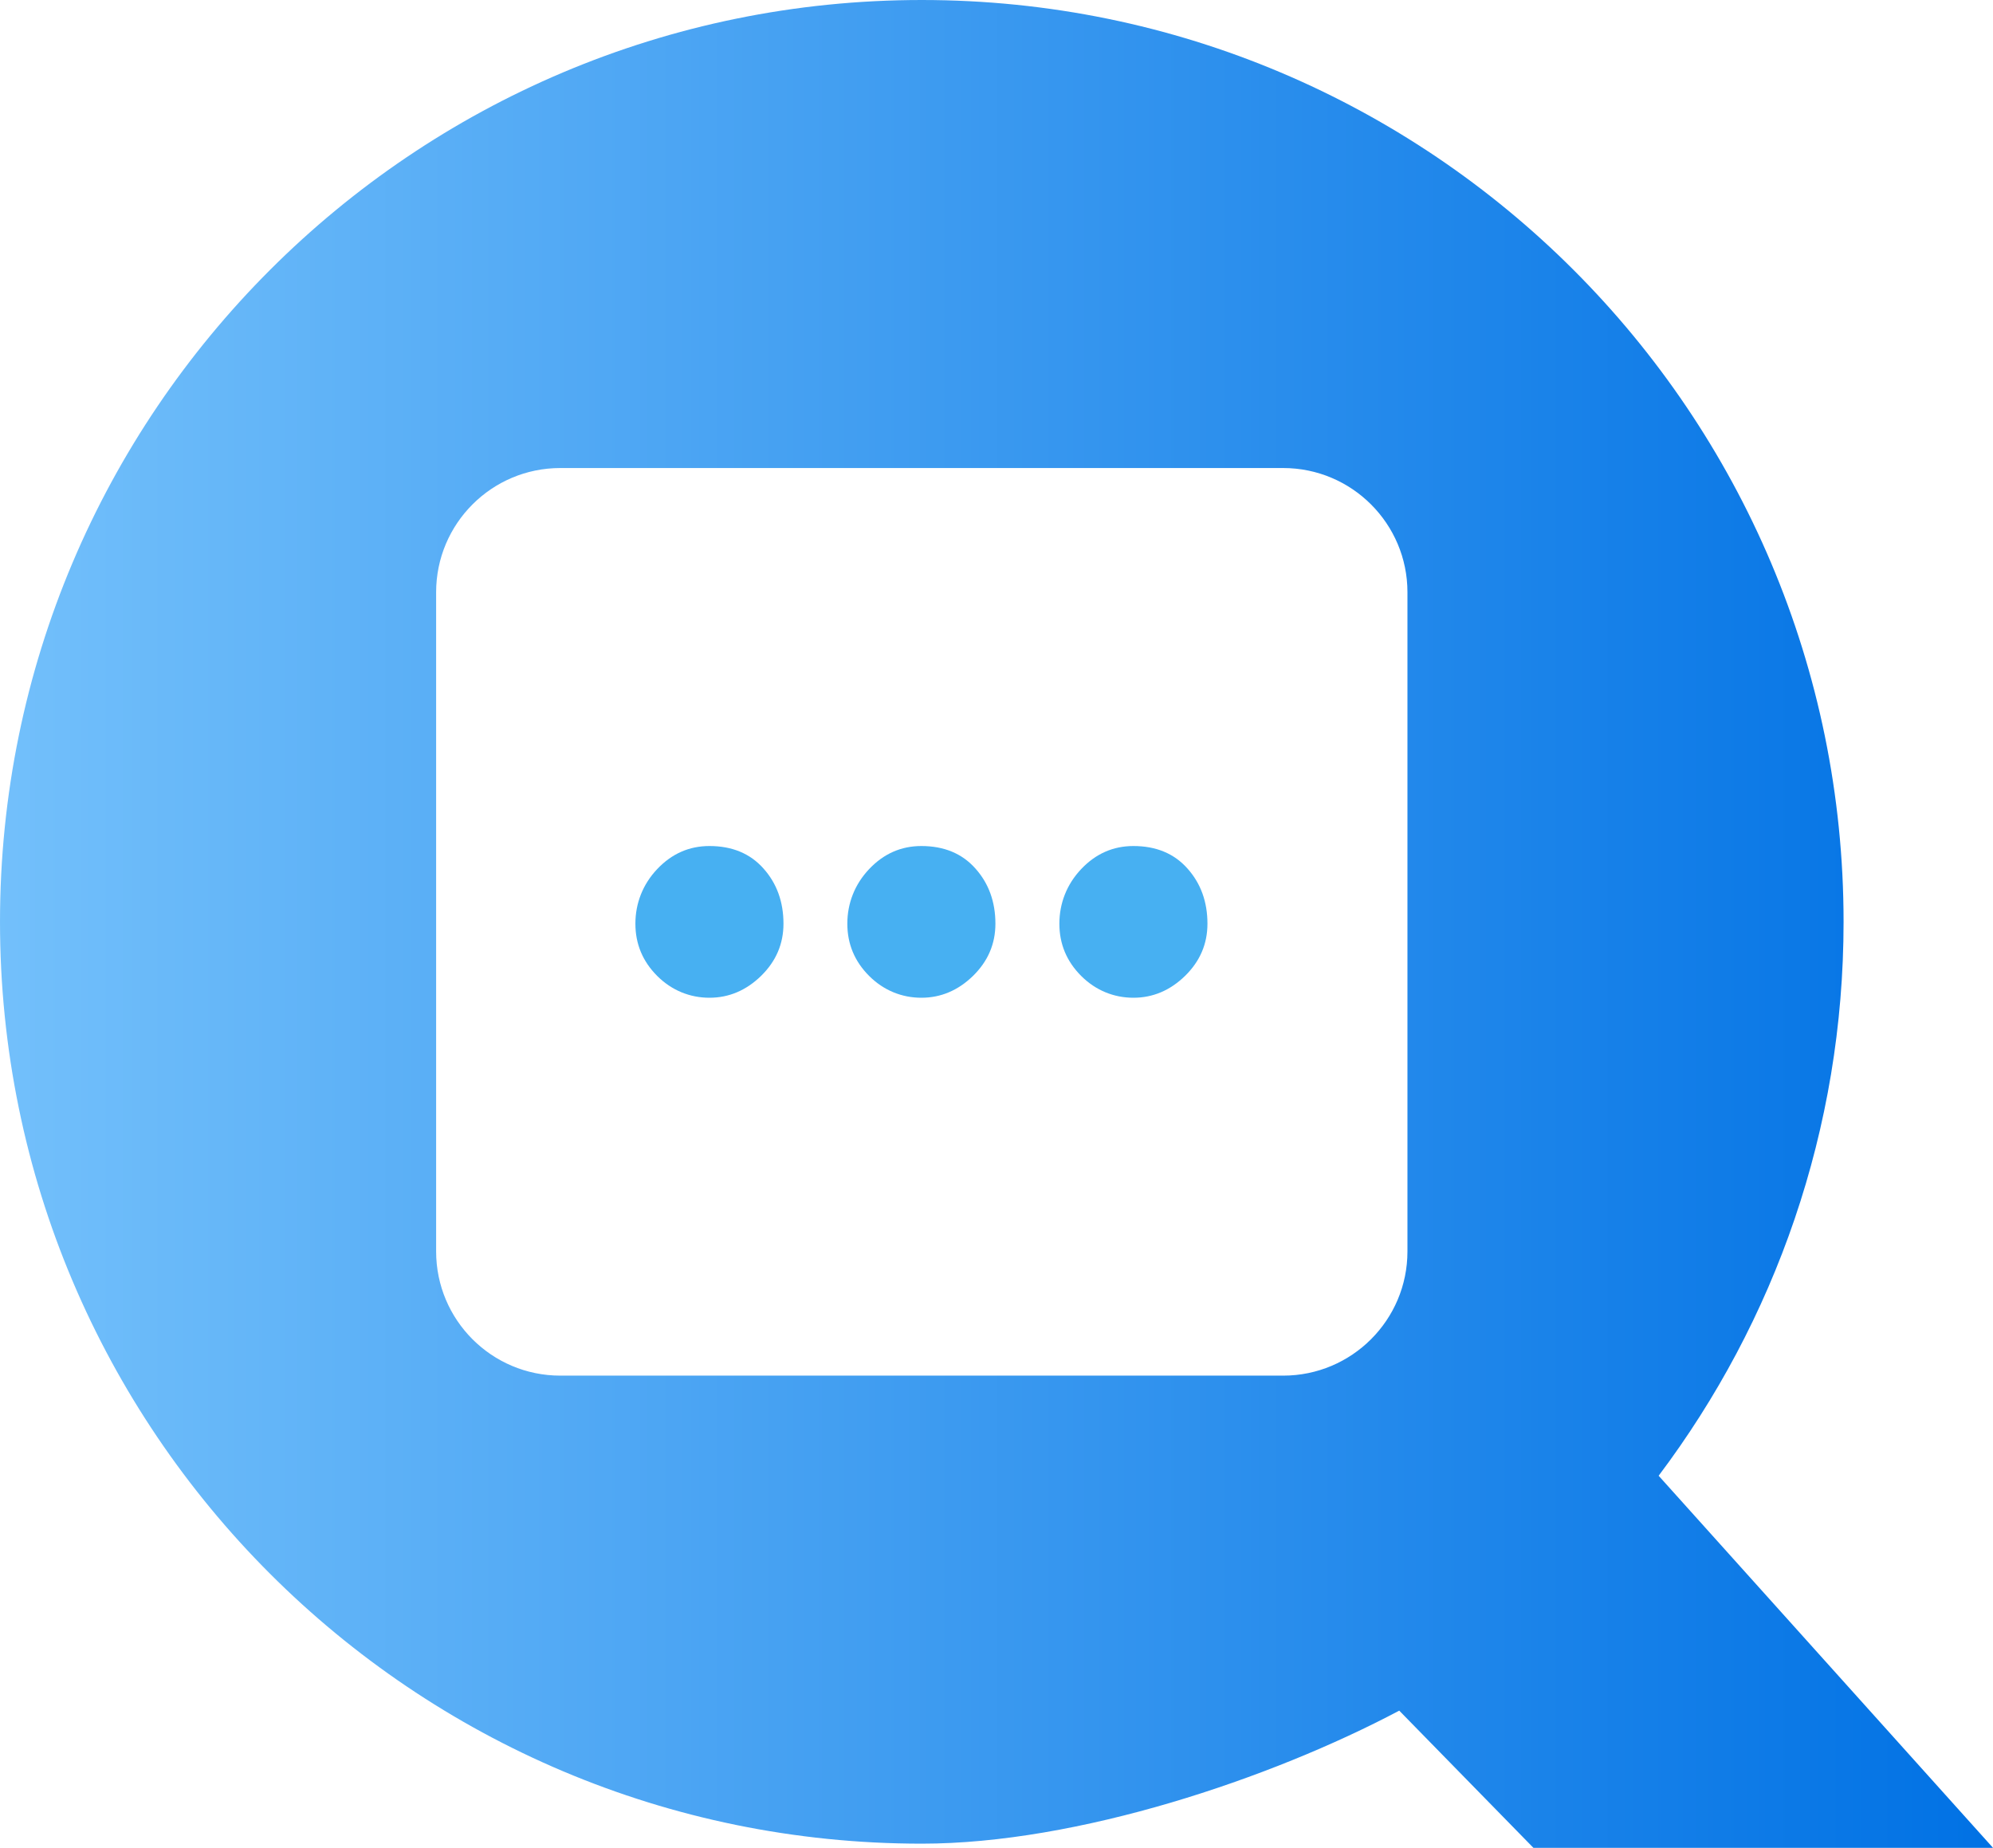
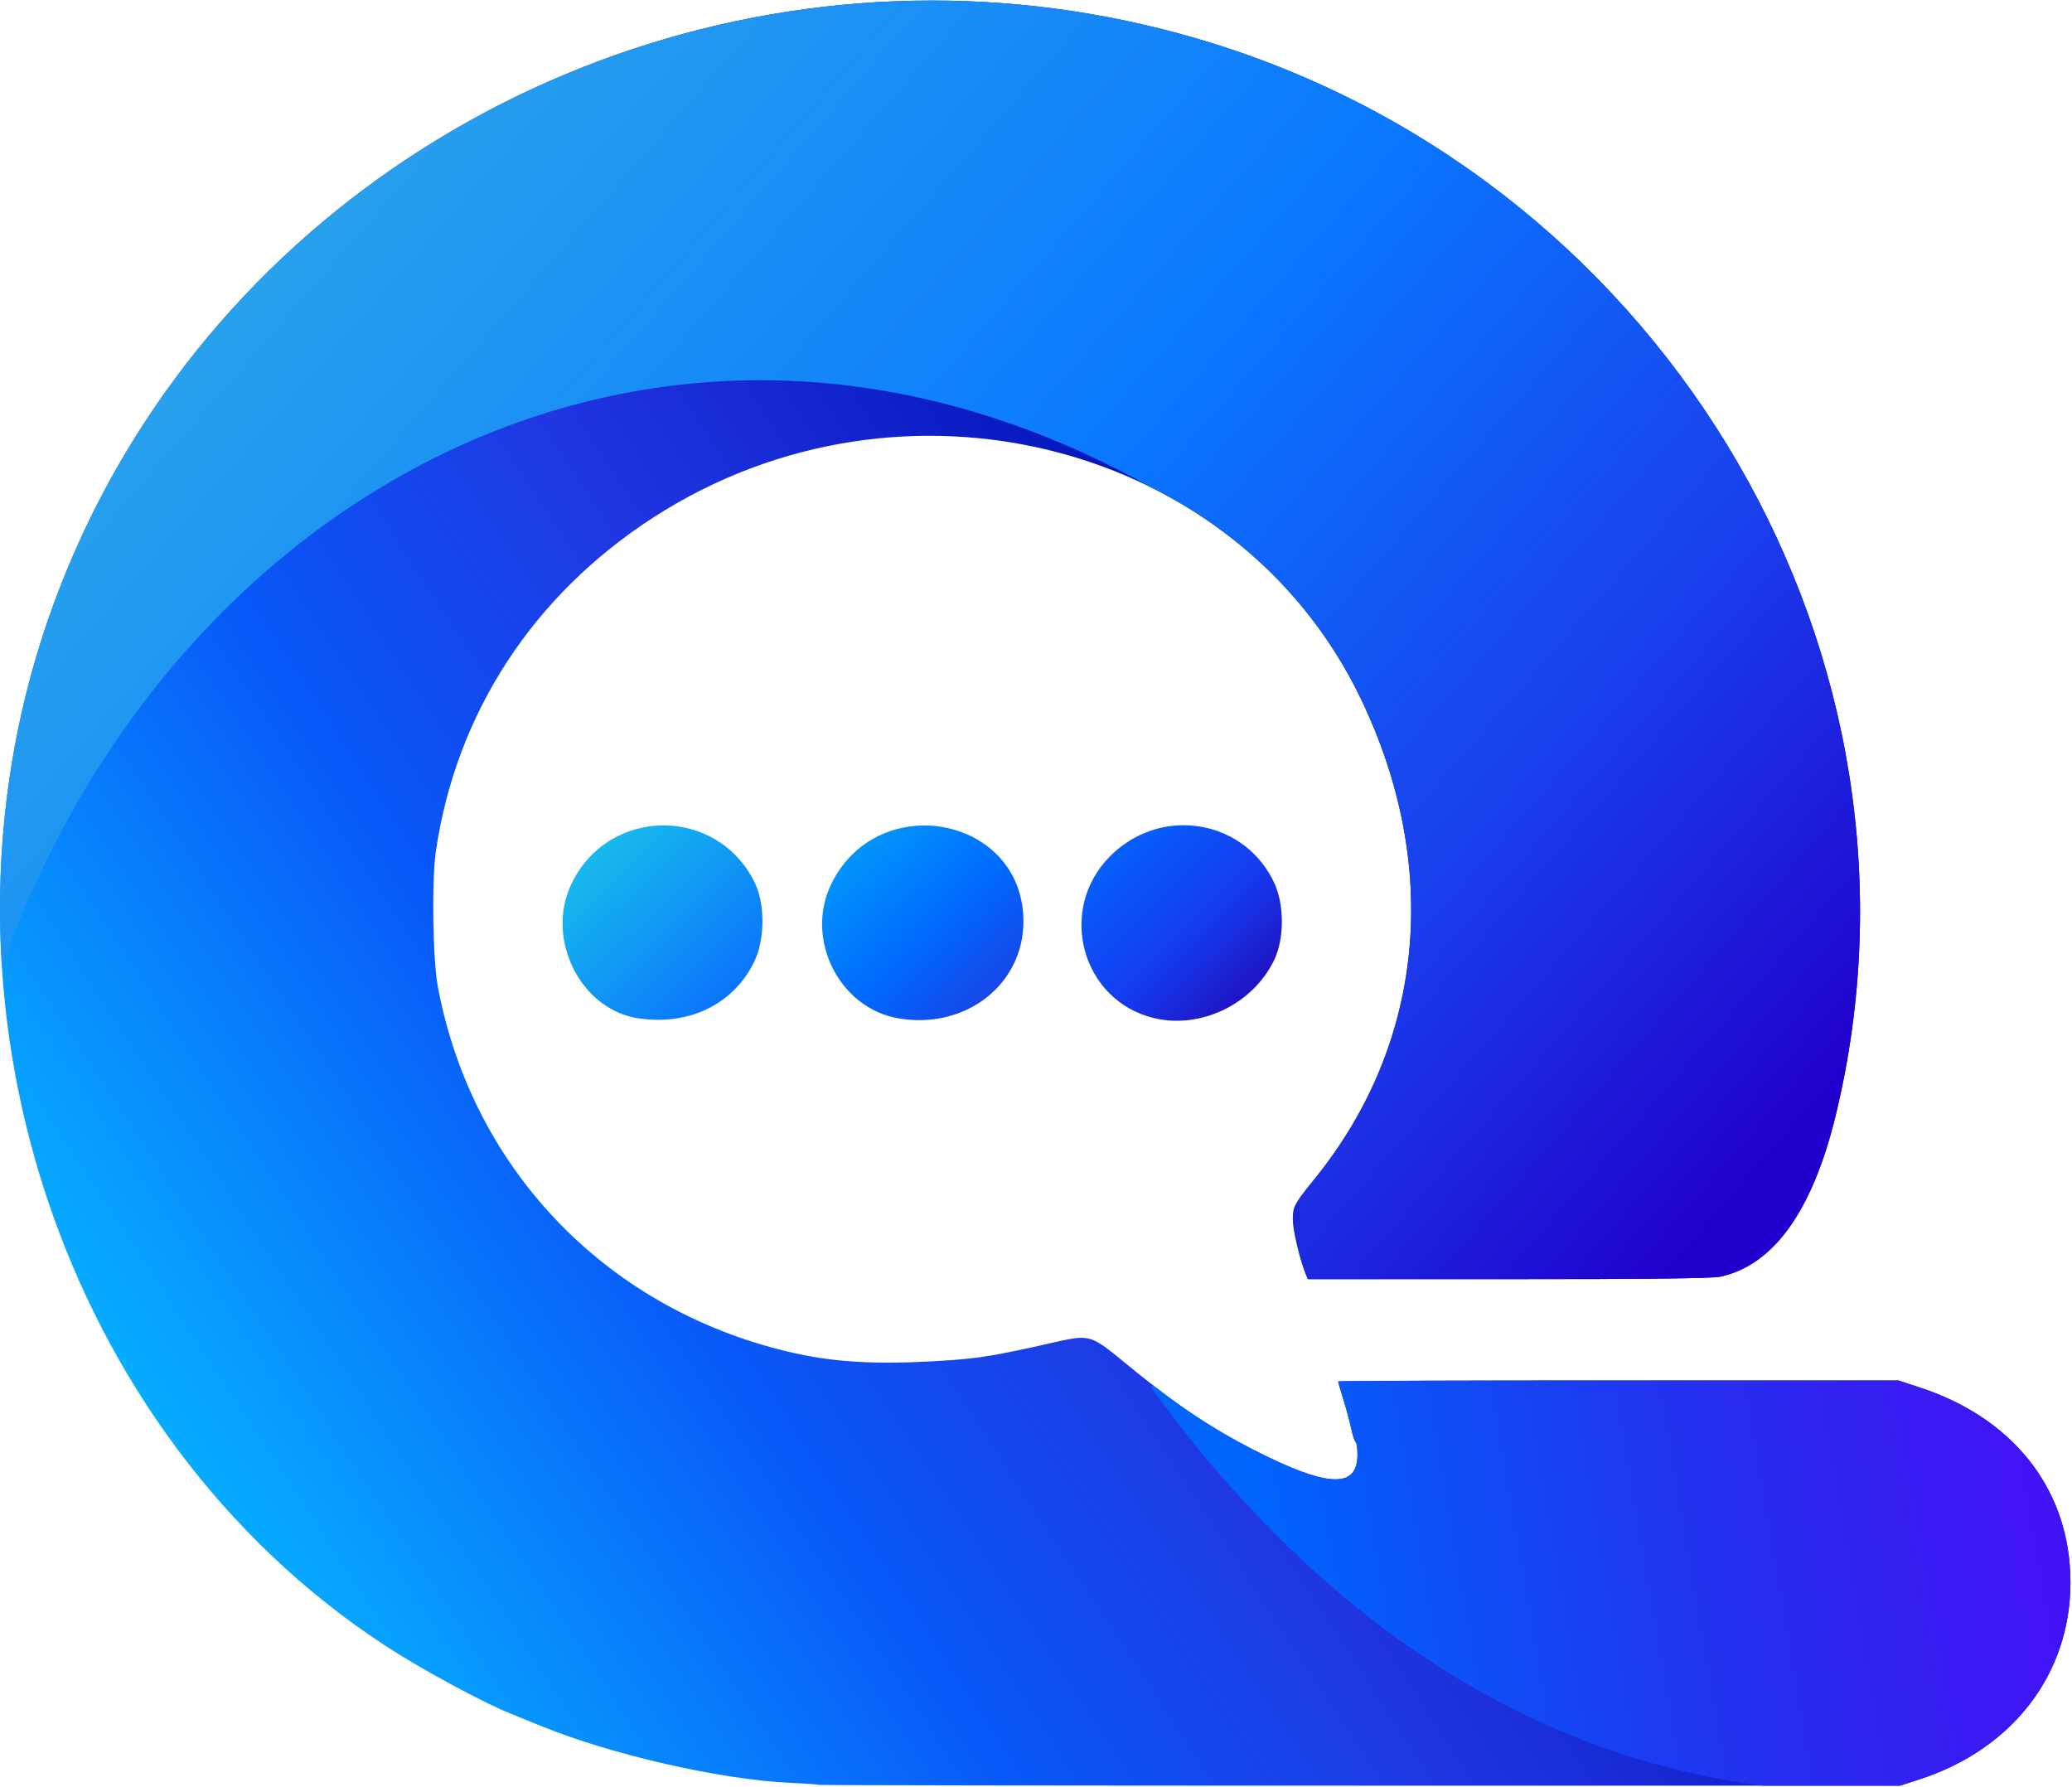
- <svg xmlns="http://www.w3.org/2000/svg" viewBox="0 0 191.93 177.94" width="191.93" height="177.94" role="img" aria-label="Qhub">
+ <svg xmlns="http://www.w3.org/2000/svg" viewBox="0 0 1148.14 989.851" role="img" aria-label="Qhub">
  <defs>
-     <linearGradient id="qhubBubble" x1="0" y1="0.5" x2="1" y2="0.5">
-       <stop offset="0" stop-color="#73C0FB" />
-       <stop offset="1" stop-color="#0071E4" />
+     <clipPath id="clip-0">
+       <path clip-rule="nonzero" d="M 0 0.297 L 1147.281 0.297 L 1147.281 989.406 L 0 989.406 Z M 0 0.297 " />
+     </clipPath>
+     <clipPath id="clip-1">
+       <path clip-rule="nonzero" d="M 26.516 343.691 C -45.699 553.27 33.801 794.59 213.738 912.031 C 233.707 925.059 268.316 943.762 283.734 949.84 C 286.875 951.082 294.004 953.973 299.59 956.266 C 338.453 972.223 399.527 986.148 438.125 987.855 C 446.34 988.223 453.277 988.715 453.555 988.965 C 453.828 989.203 588.801 989.406 753.5 989.406 L 1052.941 989.406 L 1064.012 985.785 C 1115.582 968.941 1147.27 927.219 1147.281 876.816 L 1147.281 876.688 C 1147.281 875.074 1147.246 873.453 1147.18 871.82 C 1145.207 823.574 1114.695 785.656 1064.441 769.02 L 1051.965 764.891 L 896.711 764.891 C 811.324 764.891 741.461 765.129 741.461 765.426 C 741.461 765.711 742.762 770.156 744.352 775.281 C 745.938 780.402 747.91 787.711 748.734 791.52 C 749.559 795.32 750.668 798.711 751.219 799.043 C 751.766 799.391 752.207 802.531 752.207 806.031 C 752.207 823.789 737.578 824.172 702.719 807.344 C 676.625 794.746 656.301 781.703 631.102 761.414 C 600.602 736.848 607.824 738.699 572.477 746.402 C 546.477 752.062 538.668 753.137 514.16 754.418 C 484.711 755.945 462.605 754.617 441.707 750.082 C 338.465 727.629 261.984 649.586 242.652 546.941 C 239.773 531.691 239.141 487.898 241.562 471.441 C 252.801 395.059 295.461 329.672 362.133 286.656 C 500.25 197.566 685.652 245 753.953 386.914 C 798.676 479.836 789.492 577.477 728.945 652.617 C 716.68 667.832 716.383 668.395 716.383 675.93 C 716.383 681.816 720.07 697.188 723.617 706.074 L 724.691 708.758 L 835.723 708.758 C 913.434 708.758 948.648 708.355 953.082 707.41 C 982.707 701.129 1004.348 670.961 1017.199 618 C 1078.402 365.844 925.863 103.234 672.195 24.078 C 620.527 7.957 568.102 0.293 516.422 0.297 C 300.75 0.312 98.801 133.895 26.516 343.691 " />
+     </clipPath>
+     <linearGradient id="linear-pattern-0" gradientUnits="userSpaceOnUse" x1="-0.264" y1="0" x2="1.836" y2="0" gradientTransform="matrix(597.1197, -394.099, -394.099, -597.1197, 146.3491, 868.827)">
+       <stop offset="0.0" stop-color="#06ACFF" />
+       <stop offset="0.125" stop-color="#06ACFF" />
+       <stop offset="0.312" stop-color="#0859F9" />
+       <stop offset="0.441" stop-color="#1F38E3" />
+       <stop offset="0.457" stop-color="#1F34E0" />
+       <stop offset="0.602" stop-color="#0717BE" />
+       <stop offset="1.0" stop-color="#0717BE" />
+     </linearGradient>
+     <clipPath id="clip-2">
+       <path clip-rule="nonzero" d="M 0 0.297 L 1031 0.297 L 1031 709 L 0 709 Z M 0 0.297 " />
+     </clipPath>
+     <clipPath id="clip-3">
+       <path clip-rule="nonzero" d="M 516.426 0.297 C 300.75 0.312 98.801 133.895 26.516 343.691 C 4.961 406.258 -3.078 471.66 1.043 535.742 C 94.945 270.105 370.984 120.176 638.316 270.293 C 687.352 294.801 728.668 334.379 753.953 386.914 C 798.676 479.836 789.492 577.477 728.945 652.617 C 724.789 657.773 722.008 661.246 720.148 663.875 L 720.027 695.125 C 721.137 699.113 722.387 702.984 723.617 706.074 L 724.691 708.758 L 835.723 708.758 C 913.434 708.758 948.648 708.355 953.082 707.41 C 982.707 701.129 1004.348 670.961 1017.199 618 C 1078.402 365.844 925.863 103.234 672.195 24.078 C 620.543 7.961 568.125 0.297 516.461 0.297 C 516.445 0.297 516.438 0.297 516.426 0.297 " />
+     </clipPath>
+     <linearGradient id="linear-pattern-1" gradientUnits="userSpaceOnUse" x1="-0.18" y1="0" x2="1.123" y2="0" gradientTransform="matrix(752.3707, 632.9469, 632.9469, -752.3707, 256.2715, -29.85922)">
+       <stop offset="0.0" stop-color="#2AA4EC" />
+       <stop offset="0.141" stop-color="#2AA4EC" />
+       <stop offset="0.492" stop-color="#0978FF" />
+       <stop offset="0.715" stop-color="#1A40EE" />
+       <stop offset="0.906" stop-color="#2000CC" />
+       <stop offset="1.0" stop-color="#2000CC" />
+     </linearGradient>
+     <clipPath id="clip-4">
+       <path clip-rule="nonzero" d="M 637 764 L 1147.281 764 L 1147.281 989.406 L 637 989.406 Z M 637 764 " />
+     </clipPath>
+     <clipPath id="clip-5">
+       <path clip-rule="nonzero" d="M 896.711 764.891 C 811.324 764.891 741.461 765.129 741.461 765.426 C 741.461 765.711 742.762 770.156 744.352 775.281 C 745.938 780.402 747.91 787.711 748.734 791.52 C 749.559 795.32 750.668 798.711 751.219 799.043 C 751.766 799.391 752.207 802.531 752.207 806.031 C 752.207 823.789 737.578 824.172 702.719 807.344 C 679.379 796.074 660.656 784.453 638.934 767.605 L 637.562 768.473 C 728.324 893.867 844.164 972.688 976.727 989.406 L 1052.941 989.406 L 1064.012 985.785 C 1115.582 968.941 1147.27 927.219 1147.281 876.816 L 1147.281 876.691 C 1147.281 875.074 1147.246 873.453 1147.18 871.82 C 1145.207 823.574 1114.695 785.656 1064.441 769.02 L 1051.965 764.891 Z M 896.711 764.891 " />
+     </clipPath>
+     <linearGradient id="linear-pattern-2" gradientUnits="userSpaceOnUse" x1="-0.196" y1="0" x2="1.071" y2="0" gradientTransform="matrix(420.3723, -71.65436, -71.65436, -420.3723, 710.2292, 918.4408)">
+       <stop offset="0.0" stop-color="#0064FD" />
+       <stop offset="0.156" stop-color="#0064FD" />
+       <stop offset="0.578" stop-color="#2134F0" />
+       <stop offset="0.922" stop-color="#4014F4" />
+       <stop offset="1.0" stop-color="#4212F4" />
+     </linearGradient>
+     <clipPath id="clip-6">
+       <path clip-rule="nonzero" d="M 311 457 L 423 457 L 423 566 L 311 566 Z M 311 457 " />
+     </clipPath>
+     <clipPath id="clip-7">
+       <path clip-rule="nonzero" d="M 316.621 489.785 C 302.055 520.297 321.695 559.539 353.93 564.27 C 382.172 568.426 406.883 556.172 418.145 532.406 C 423.902 520.25 423.926 500.629 418.191 488.996 C 407.789 467.863 387.734 457.336 367.668 457.336 C 347.305 457.336 326.93 468.18 316.621 489.785 " />
+     </clipPath>
+     <linearGradient id="linear-pattern-3" gradientUnits="userSpaceOnUse" x1="-0.044" y1="0" x2="1.022" y2="0" gradientTransform="matrix(110.7408, 107.7321, 110.7408, -107.7321, 311.4381, 457.6257)">
+       <stop offset="0.0" stop-color="#19C9E9" />
+       <stop offset="0.047" stop-color="#19C9E9" />
+       <stop offset="0.922" stop-color="#096CFE" />
+       <stop offset="1.0" stop-color="#0866FF" />
+     </linearGradient>
+     <clipPath id="clip-8">
+       <path clip-rule="nonzero" d="M 455 457 L 568 457 L 568 566 L 455 566 Z M 455 457 " />
+     </clipPath>
+     <clipPath id="clip-9">
+       <path clip-rule="nonzero" d="M 460.707 489.652 C 445.73 520.07 464.91 558.621 497.836 564.258 C 534.941 570.598 567.102 545.637 567.102 510.516 C 567.102 476.82 539.98 457.383 512.137 457.387 C 492.062 457.391 471.613 467.5 460.707 489.652 " />
+     </clipPath>
+     <linearGradient id="linear-pattern-4" gradientUnits="userSpaceOnUse" x1="-0.044" y1="0" x2="1.025" y2="0" gradientTransform="matrix(111.559, 107.8558, 111.559, -107.8558, 455.5067, 457.4225)">
+       <stop offset="0.0" stop-color="#00A4F9" />
+       <stop offset="0.047" stop-color="#00A4F9" />
+       <stop offset="0.562" stop-color="#0068FF" />
+       <stop offset="0.969" stop-color="#2336DE" />
+       <stop offset="1.0" stop-color="#2435DD" />
+     </linearGradient>
+     <clipPath id="clip-10">
+       <path clip-rule="nonzero" d="M 599 457 L 711 457 L 711 566 L 599 566 Z M 599 457 " />
+     </clipPath>
+     <clipPath id="clip-11">
+       <path clip-rule="nonzero" d="M 614.871 474.676 C 585.59 504.426 599.512 554.691 639.652 564.16 C 665.469 570.238 694.062 556.449 705.93 532.18 C 711.844 520.094 711.762 500.758 705.73 488.422 C 695.801 468.102 676.094 457.242 655.875 457.242 C 641.312 457.246 626.488 462.883 614.871 474.676 " />
+     </clipPath>
+     <linearGradient id="linear-pattern-5" gradientUnits="userSpaceOnUse" x1="-0.062" y1="0" x2="1.028" y2="0" gradientTransform="matrix(111.0603, 108.3474, 111.0603, -108.3474, 599.0743, 457.4146)">
+       <stop offset="0.0" stop-color="#006CFF" />
+       <stop offset="0.086" stop-color="#016AFE" />
+       <stop offset="0.562" stop-color="#153BF0" />
+       <stop offset="0.965" stop-color="#2301AD" />
+       <stop offset="1.0" stop-color="#2300AC" />
    </linearGradient>
  </defs>
-   <path transform="matrix(1,0,0,-1,0,177.9399)" d="M159.73 35.83C170.91 50.68 177.54 69.15 177.54 89.17 177.54 138.2 137.8 177.94 88.77 177.94 39.74 177.94 0 138.2 0 89.17 0 40.14 39.74 .4 88.77 .4 103.75 .4 122.37 6.65 134.75 13.21L147.67-0H191.93L159.73 35.83ZM135.54 57.43C135.54 50.83 130.18 45.47 123.57 45.47H53.96C47.35 45.47 42 50.83 42 57.43V120.91C42 127.51 47.35 132.87 53.96 132.87H123.57C130.18 132.87 135.54 127.51 135.54 120.91V57.43Z" fill="url(#qhubBubble)" fill-rule="evenodd" />
-   <g fill="#47B0F2">
-     <path transform="matrix(1,0,0,-1,61.19,96.08008)" d="M2.1 2.1C.7 3.5 0 5.18 0 7.13 0 9.08 .7 10.91 2.1 12.39 3.5 13.87 5.18 14.61 7.13 14.61 9.31 14.61 11.05 13.89 12.33 12.45 13.62 11.01 14.26 9.23 14.26 7.13 14.26 5.18 13.54 3.51 12.1 2.1 10.66 .7 9-0 7.13-0 5.26-0 3.5 .7 2.1 2.1Z" />
-     <path transform="matrix(1,0,0,-1,81.60001,96.08008)" d="M2.1 2.1C.7 3.5 0 5.18 0 7.13 0 9.08 .7 10.91 2.1 12.39 3.5 13.87 5.18 14.61 7.13 14.61 9.31 14.61 11.05 13.89 12.33 12.45 13.62 11.01 14.26 9.23 14.26 7.13 14.26 5.18 13.54 3.51 12.1 2.1 10.66 .7 9-0 7.13-0 5.26-0 3.5 .7 2.1 2.1Z" />
-     <path transform="matrix(1,0,0,-1,102.02,96.08008)" d="M2.1 2.1C.7 3.5 0 5.18 0 7.13 0 9.08 .7 10.91 2.1 12.39 3.5 13.87 5.18 14.61 7.13 14.61 9.31 14.61 11.05 13.89 12.33 12.45 13.62 11.01 14.26 9.23 14.26 7.13 14.26 5.18 13.54 3.51 12.1 2.1 10.66 .7 9-0 7.13-0 5.26-0 3.5 .7 2.1 2.1Z" />
+   <g clip-path="url(#clip-0)">
+     <g clip-path="url(#clip-1)">
+       <path fill-rule="nonzero" fill="url(#linear-pattern-0)" d="M 348.117 1516.855 L -454.73 300.418 L 799.164 -527.152 L 1602.012 689.285 Z M 348.117 1516.855 " />
+     </g>
+   </g>
+   <g clip-path="url(#clip-2)">
+     <g clip-path="url(#clip-3)">
+       <path fill-rule="nonzero" fill="url(#linear-pattern-1)" d="M -349.004 415.152 L 446.922 -530.949 L 1427.41 293.902 L 631.48 1240.004 Z M -349.004 415.152 " />
+     </g>
+   </g>
+   <g clip-path="url(#clip-4)">
+     <g clip-path="url(#clip-5)">
+       <path fill-rule="nonzero" fill="url(#linear-pattern-2)" d="M 651.953 1073.836 L 600.375 771.227 L 1132.891 680.457 L 1184.469 983.066 Z M 651.953 1073.836 " />
+     </g>
+   </g>
+   <g clip-path="url(#clip-6)">
+     <g clip-path="url(#clip-7)">
+       <path fill-rule="nonzero" fill="url(#linear-pattern-3)" d="M 244.957 512.883 L 362.988 398.055 L 481.02 512.883 L 362.988 627.707 Z M 244.957 512.883 " />
+     </g>
+   </g>
+   <g clip-path="url(#clip-8)">
+     <g clip-path="url(#clip-9)">
+       <path fill-rule="nonzero" fill="url(#linear-pattern-4)" d="M 387.18 513.992 L 506.418 398.715 L 625.652 513.992 L 506.418 629.27 Z M 387.18 513.992 " />
+     </g>
+   </g>
+   <g clip-path="url(#clip-10)">
+     <g clip-path="url(#clip-11)">
+       <path fill-rule="nonzero" fill="url(#linear-pattern-5)" d="M 527.676 513.742 L 648.715 395.656 L 769.758 513.742 L 648.715 631.824 Z M 527.676 513.742 " />
+     </g>
  </g>
</svg>
